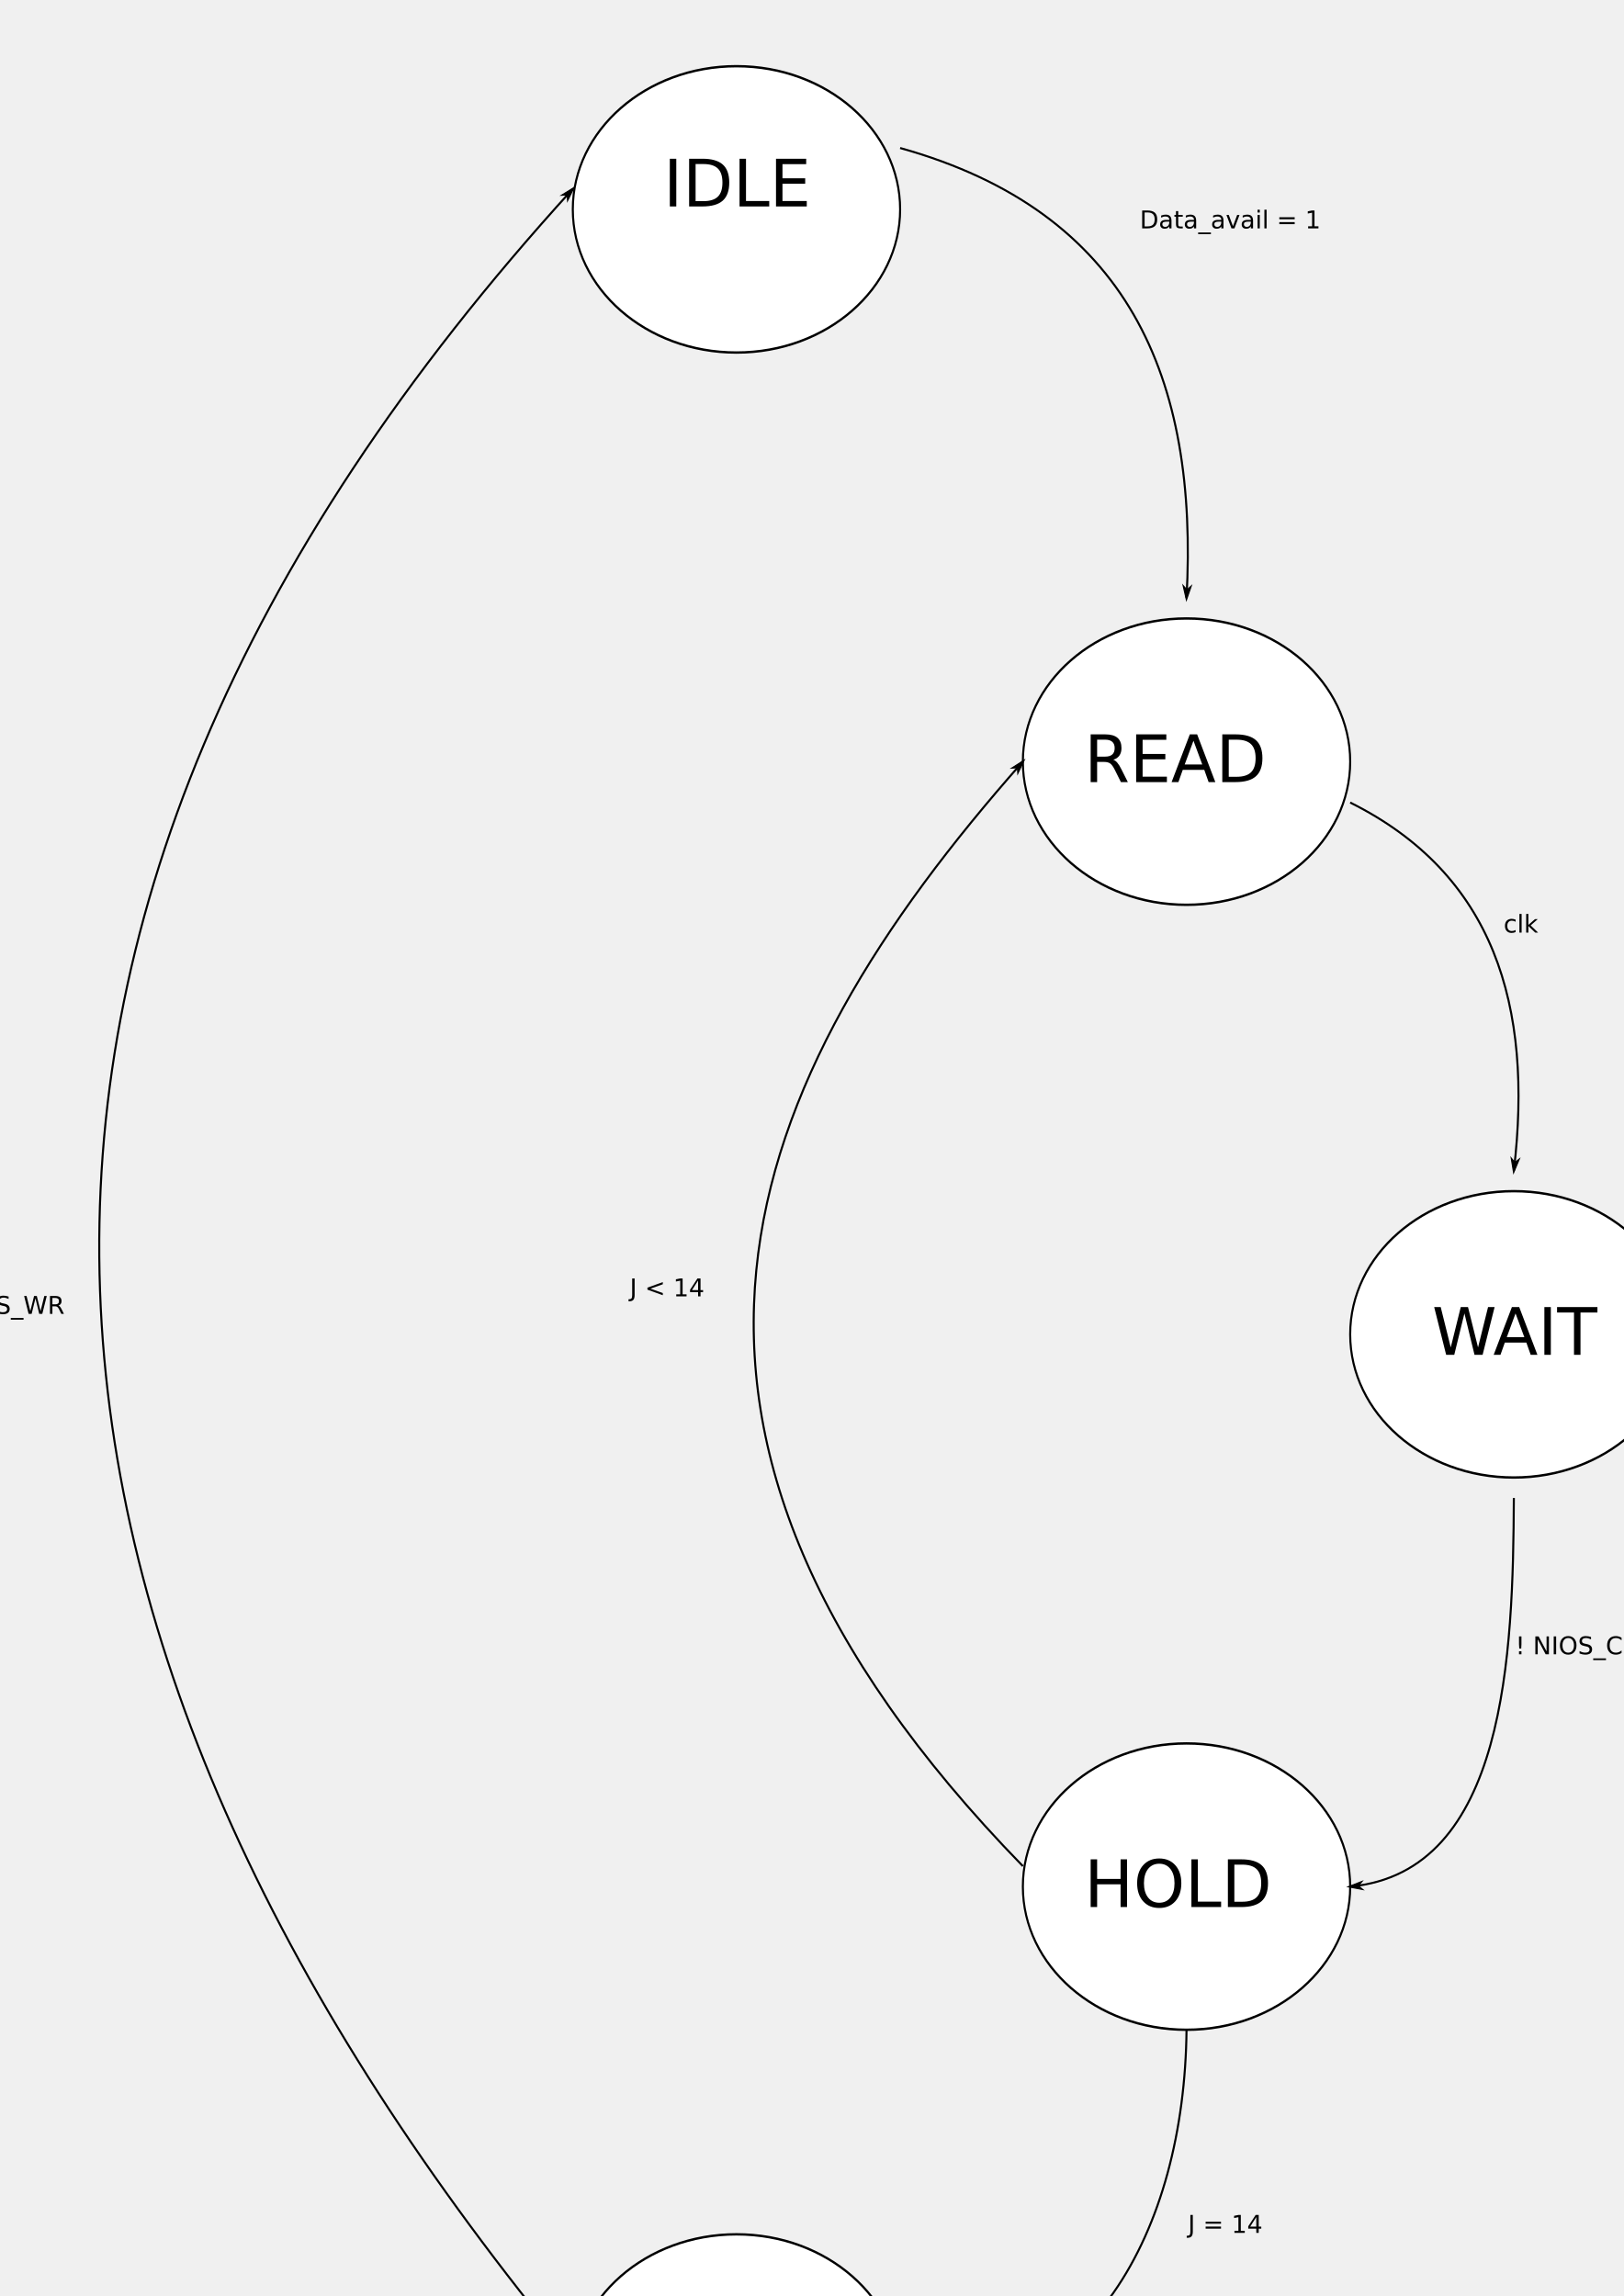
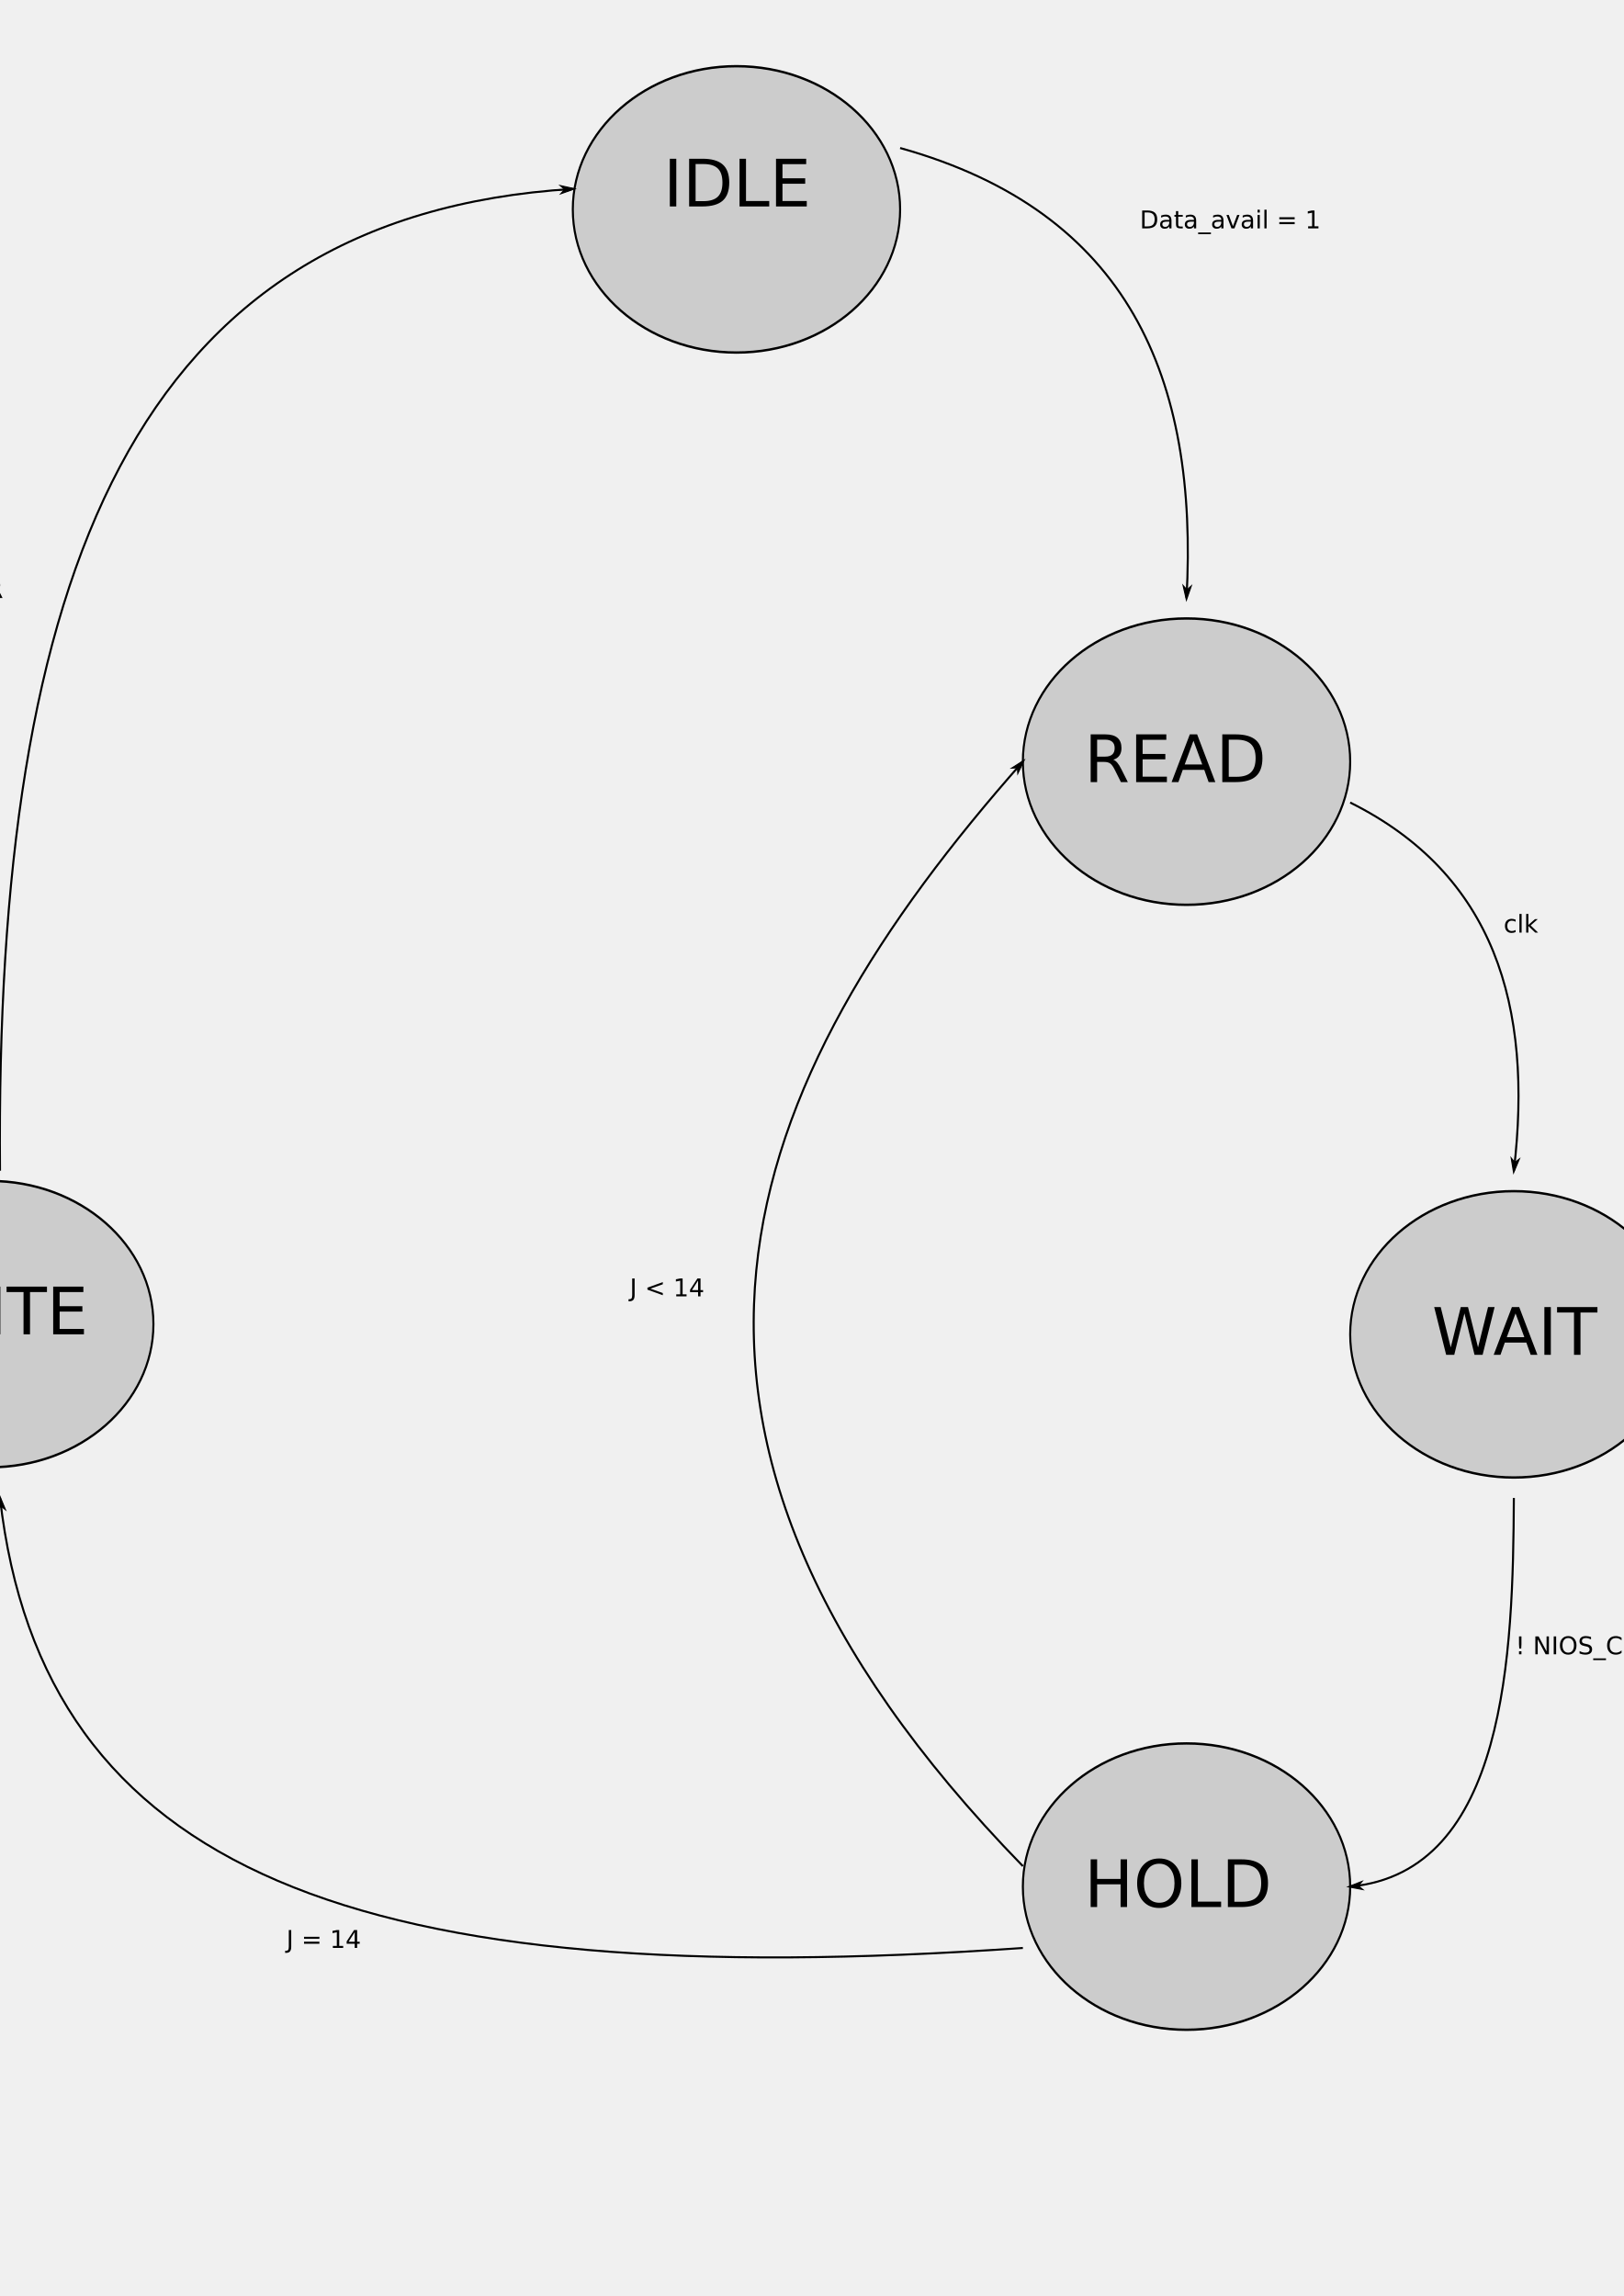
<svg xmlns="http://www.w3.org/2000/svg" width="210mm" height="297mm" id="svg4770" version="1.1">
  <defs id="defs4772">
    <marker orient="auto" refY="0.0" refX="0.0" id="Arrow1Mend" style="overflow:visible;">
      <path id="path5592" d="M 0.0,0.0 L 5.0,-5.0 L -12.5,0.0 L 5.0,5.0 L 0.0,0.0 z " style="fill-rule:evenodd;stroke:#000000;stroke-width:1.0pt;marker-start:none;" transform="scale(0.4) rotate(180) translate(10,0)" />
    </marker>
  </defs>
  <g id="layer1">
-     <path style="fill:#ffffff;fill-opacity:1;stroke:#000000;stroke-width:1;stroke-miterlimit:4;stroke-opacity:1;stroke-dasharray:none;stroke-dashoffset:0" id="path4782" d="m 440,92.362 a 80,60 0 1 1 -160,0 80,60 0 1 1 160,0 z" transform="matrix(1,0,0,1.166667,0,-5.393697)" />
-     <path transform="matrix(1,0,0,1.166667,220,264.6063)" d="m 440,92.362 a 80,60 0 1 1 -160,0 80,60 0 1 1 160,0 z" id="path5556" style="fill:#ffffff;fill-opacity:1;stroke:#000000;stroke-width:1;stroke-miterlimit:4;stroke-opacity:1;stroke-dasharray:none;stroke-dashoffset:0" />
-     <path style="fill:#ffffff;fill-opacity:1;stroke:#000000;stroke-width:1;stroke-miterlimit:4;stroke-opacity:1;stroke-dasharray:none;stroke-dashoffset:0" id="path5558" d="m 440,92.362 a 80,60 0 1 1 -160,0 80,60 0 1 1 160,0 z" transform="matrix(1,0,0,1.166667,380,544.6063)" />
-     <path transform="matrix(1,0,0,1.166667,220,814.6063)" d="m 440,92.362 a 80,60 0 1 1 -160,0 80,60 0 1 1 160,0 z" id="path5560" style="fill:#ffffff;fill-opacity:1;stroke:#000000;stroke-width:1;stroke-miterlimit:4;stroke-opacity:1;stroke-dasharray:none;stroke-dashoffset:0" />
-     <path style="fill:#ffffff;fill-opacity:1;stroke:#000000;stroke-width:1;stroke-miterlimit:4;stroke-opacity:1;stroke-dasharray:none;stroke-dashoffset:0" id="path5562" d="m 440,92.362 a 80,60 0 1 1 -160,0 80,60 0 1 1 160,0 z" transform="matrix(1,0,0,1.166667,0,1054.606)" />
+     <path style="fill:#cccccc;fill-opacity:1;stroke:#000000;stroke-width:1;stroke-miterlimit:4;stroke-opacity:1;stroke-dasharray:none;stroke-dashoffset:0" id="path4782" d="m 440,92.362 a 80,60 0 1 1 -160,0 80,60 0 1 1 160,0 z" transform="matrix(1,0,0,1.166667,0,-5.393697)" />
+     <path transform="matrix(1,0,0,1.166667,220,264.6063)" d="m 440,92.362 a 80,60 0 1 1 -160,0 80,60 0 1 1 160,0 z" id="path5556" style="fill:#cccccc;fill-opacity:1;stroke:#000000;stroke-width:1;stroke-miterlimit:4;stroke-opacity:1;stroke-dasharray:none;stroke-dashoffset:0" />
+     <path style="fill:#cccccc;fill-opacity:1;stroke:#000000;stroke-width:1;stroke-miterlimit:4;stroke-opacity:1;stroke-dasharray:none;stroke-dashoffset:0" id="path5558" d="m 440,92.362 a 80,60 0 1 1 -160,0 80,60 0 1 1 160,0 z" transform="matrix(1,0,0,1.166667,380,544.6063)" />
+     <path transform="matrix(1,0,0,1.166667,220,814.6063)" d="m 440,92.362 a 80,60 0 1 1 -160,0 80,60 0 1 1 160,0 z" id="path5560" style="fill:#cccccc;fill-opacity:1;stroke:#000000;stroke-width:1;stroke-miterlimit:4;stroke-opacity:1;stroke-dasharray:none;stroke-dashoffset:0" />
+     <path style="fill:#cccccc;fill-opacity:1;stroke:#000000;stroke-width:1;stroke-miterlimit:4;stroke-opacity:1;stroke-dasharray:none;stroke-dashoffset:0" id="path5562" d="m 440,92.362 a 80,60 0 1 1 -160,0 80,60 0 1 1 160,0 z" transform="matrix(1,0,0,1.166667,-365,539.6063)" />
    <path style="fill:none;stroke:#000000;stroke-width:1px;stroke-linecap:butt;stroke-linejoin:miter;stroke-opacity:1;marker-end:url(#Arrow1Mend)" d="M 440,72.362 C 551.935,103.587 585.87,185.134 580,292.362" id="path5564" />
    <path style="fill:none;stroke:#000000;stroke-width:1px;stroke-linecap:butt;stroke-linejoin:miter;stroke-opacity:1;marker-end:url(#Arrow1Mend)" d="m 660,392.362 c 70.309,35.062 89.546,99.307 80,180" id="path5566" />
    <path style="fill:none;stroke:#000000;stroke-width:1px;stroke-linecap:butt;stroke-linejoin:miter;stroke-opacity:1;marker-end:url(#Arrow1Mend)" d="m 740,732.362 c -0.366,75.67 -3.469,182.878 -80,190" id="path5570" />
-     <path style="fill:none;stroke:#000000;stroke-width:1px;stroke-linecap:butt;stroke-linejoin:miter;stroke-opacity:1;marker-end:url(#Arrow1Mend)" d="m 580,992.362 c -0.952,98.095 -47.619,184.762 -140,180" id="path5572" />
-     <path style="fill:none;stroke:#000000;stroke-width:1px;stroke-linecap:butt;stroke-linejoin:miter;stroke-opacity:1;marker-end:url(#Arrow1Mend)" d="M 280,1152.362 C -3.128,809.515 -53.164,458.035 280,92.362" id="path5574" />
    <path style="fill:none;stroke:#000000;stroke-width:1px;stroke-linecap:butt;stroke-linejoin:miter;stroke-opacity:1" d="m 280,92.362 0,0" id="path5576" />
    <path style="fill:none;stroke:#000000;stroke-width:1px;stroke-linecap:butt;stroke-linejoin:miter;stroke-opacity:1;marker-mid:none;marker-end:url(#Arrow1Mend)" d="m 500,912.362 c -208.354,-213.971 -139.147,-382.687 0,-540" id="path5578" />
    <text xml:space="preserve" style="font-size:32;font-style:normal;font-weight:normal;fill:#000000;fill-opacity:1;stroke:none;font-family:Bitstream Vera Sans" x="324.286" y="100.934" id="text6417">
      <tspan id="tspan6419" x="324.286" y="100.934">IDLE</tspan>
    </text>
    <text id="text6421" y="382.362" x="530" style="font-size:32px;font-style:normal;font-weight:normal;fill:#000000;fill-opacity:1;stroke:none;font-family:Bitstream Vera Sans" xml:space="preserve">
      <tspan y="382.362" x="530" id="tspan6423">READ</tspan>
    </text>
    <text xml:space="preserve" style="font-size:32px;font-style:normal;font-weight:normal;fill:#000000;fill-opacity:1;stroke:none;font-family:Bitstream Vera Sans" x="700" y="662.362" id="text6425">
      <tspan id="tspan6427" x="700" y="662.362">WAIT</tspan>
    </text>
    <text id="text6429" y="932.362" x="530" style="font-size:32px;font-style:normal;font-weight:normal;fill:#000000;fill-opacity:1;stroke:none;font-family:Bitstream Vera Sans" xml:space="preserve">
      <tspan y="932.362" x="530" id="tspan6431">HOLD</tspan>
    </text>
-     <text xml:space="preserve" style="font-size:32px;font-style:normal;font-weight:normal;fill:#000000;fill-opacity:1;stroke:none;font-family:Bitstream Vera Sans" x="310" y="1172.362" id="text6433">
-       <tspan id="tspan6435" x="310" y="1172.362">WRITE</tspan>
+     <text xml:space="preserve" style="font-size:32px;font-style:normal;font-weight:normal;fill:#000000;fill-opacity:1;stroke:none;font-family:Bitstream Vera Sans" x="-60" y="652.362" id="text6433">
+       <tspan id="tspan6435" x="-60" y="652.362">WRITE</tspan>
    </text>
    <text xml:space="preserve" style="font-size:12px;font-style:normal;font-weight:normal;fill:#000000;fill-opacity:1;stroke:none;font-family:Bitstream Vera Sans" x="557.143" y="111.648" id="text6437">
      <tspan id="tspan6439" x="557.143" y="111.648">Data_avail = 1</tspan>
    </text>
    <text xml:space="preserve" style="font-size:12px;font-style:normal;font-weight:normal;fill:#000000;fill-opacity:1;stroke:none;font-family:Bitstream Vera Sans" x="735" y="455.934" id="text6441">
      <tspan id="tspan6443" x="735" y="455.934">clk</tspan>
    </text>
    <text xml:space="preserve" style="font-size:12px;font-style:normal;font-weight:normal;fill:#000000;fill-opacity:1;stroke:none;font-family:Bitstream Vera Sans" x="740.714" y="808.791" id="text6445">
      <tspan id="tspan6447" x="740.714" y="808.791">! NIOS_CS &amp; ! NIOS_RD</tspan>
    </text>
-     <text xml:space="preserve" style="font-size:12px;font-style:normal;font-weight:normal;fill:#000000;fill-opacity:1;stroke:none;font-family:Bitstream Vera Sans" x="580.714" y="1091.648" id="text6449">
-       <tspan id="tspan6451" x="580.714" y="1091.648">J = 14</tspan>
+     <text xml:space="preserve" style="font-size:12px;font-style:normal;font-weight:normal;fill:#000000;fill-opacity:1;stroke:none;font-family:Bitstream Vera Sans" x="140" y="952.362" id="text6449">
+       <tspan id="tspan6451" x="140" y="952.362">J = 14</tspan>
    </text>
    <text xml:space="preserve" style="font-size:12px;font-style:normal;font-weight:normal;fill:#000000;fill-opacity:1;stroke:none;font-family:Bitstream Vera Sans" x="307.857" y="633.791" id="text6453">
      <tspan id="tspan6455" x="307.857" y="633.791">J &lt; 14</tspan>
    </text>
-     <text id="text6457" y="642.362" x="-110" style="font-size:12px;font-style:normal;font-weight:normal;fill:#000000;fill-opacity:1;stroke:none;font-family:Bitstream Vera Sans" xml:space="preserve">
-       <tspan y="642.362" x="-110" id="tspan6459">! NIOS_CS &amp; ! NIOS_WR</tspan>
+     <text id="text6457" y="292.362" x="-140" style="font-size:12px;font-style:normal;font-weight:normal;fill:#000000;fill-opacity:1;stroke:none;font-family:Bitstream Vera Sans" xml:space="preserve">
+       <tspan y="292.362" x="-140" id="tspan6459">! NIOS_CS &amp; ! NIOS_WR</tspan>
    </text>
+     <path style="fill:none;stroke:#000000;stroke-width:1px;stroke-linecap:butt;stroke-linejoin:miter;stroke-opacity:1;marker-end:url(#Arrow1Mend)" d="M 500,952.362 C 174.286,975.219 20.952,915.219 0,732.362" id="path2849" />
+     <path style="fill:none;stroke:#000000;stroke-width:1px;stroke-linecap:butt;stroke-linejoin:miter;stroke-opacity:1;marker-end:url(#Arrow1Mend)" d="M 0,572.362 C -2.394,281.226 65.394,105.586 280,92.362" id="path2851" />
  </g>
</svg>
